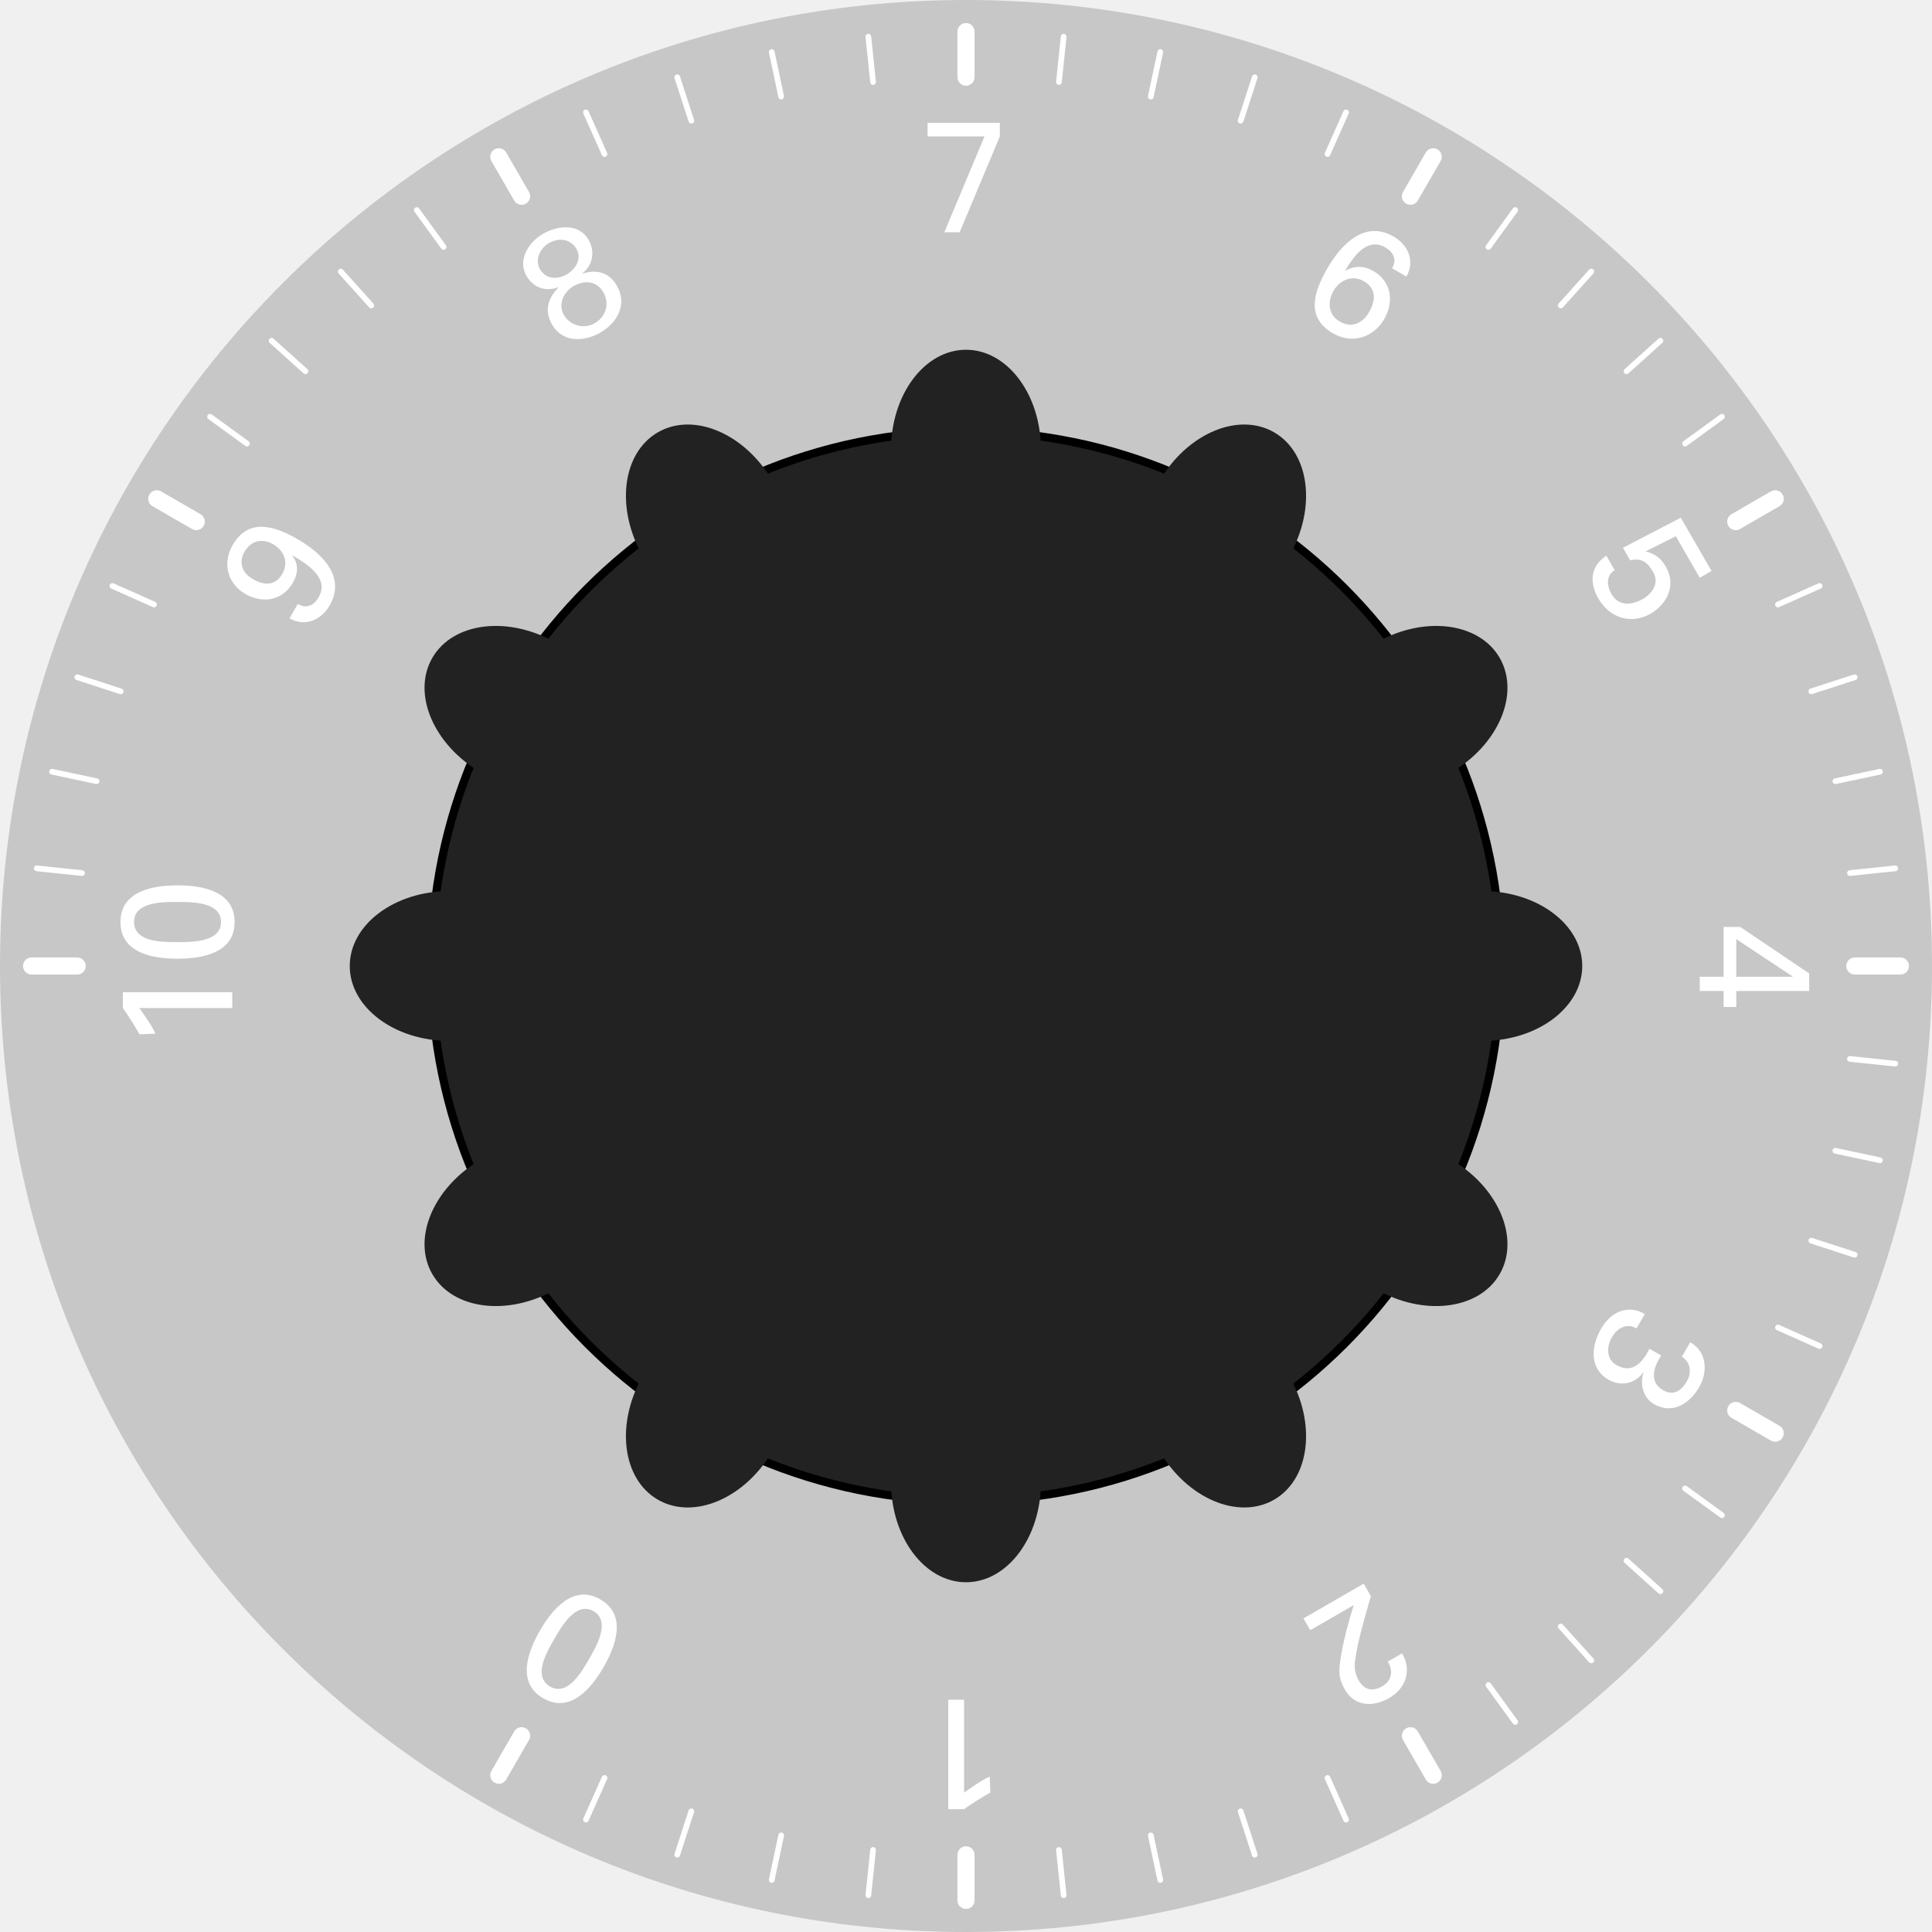
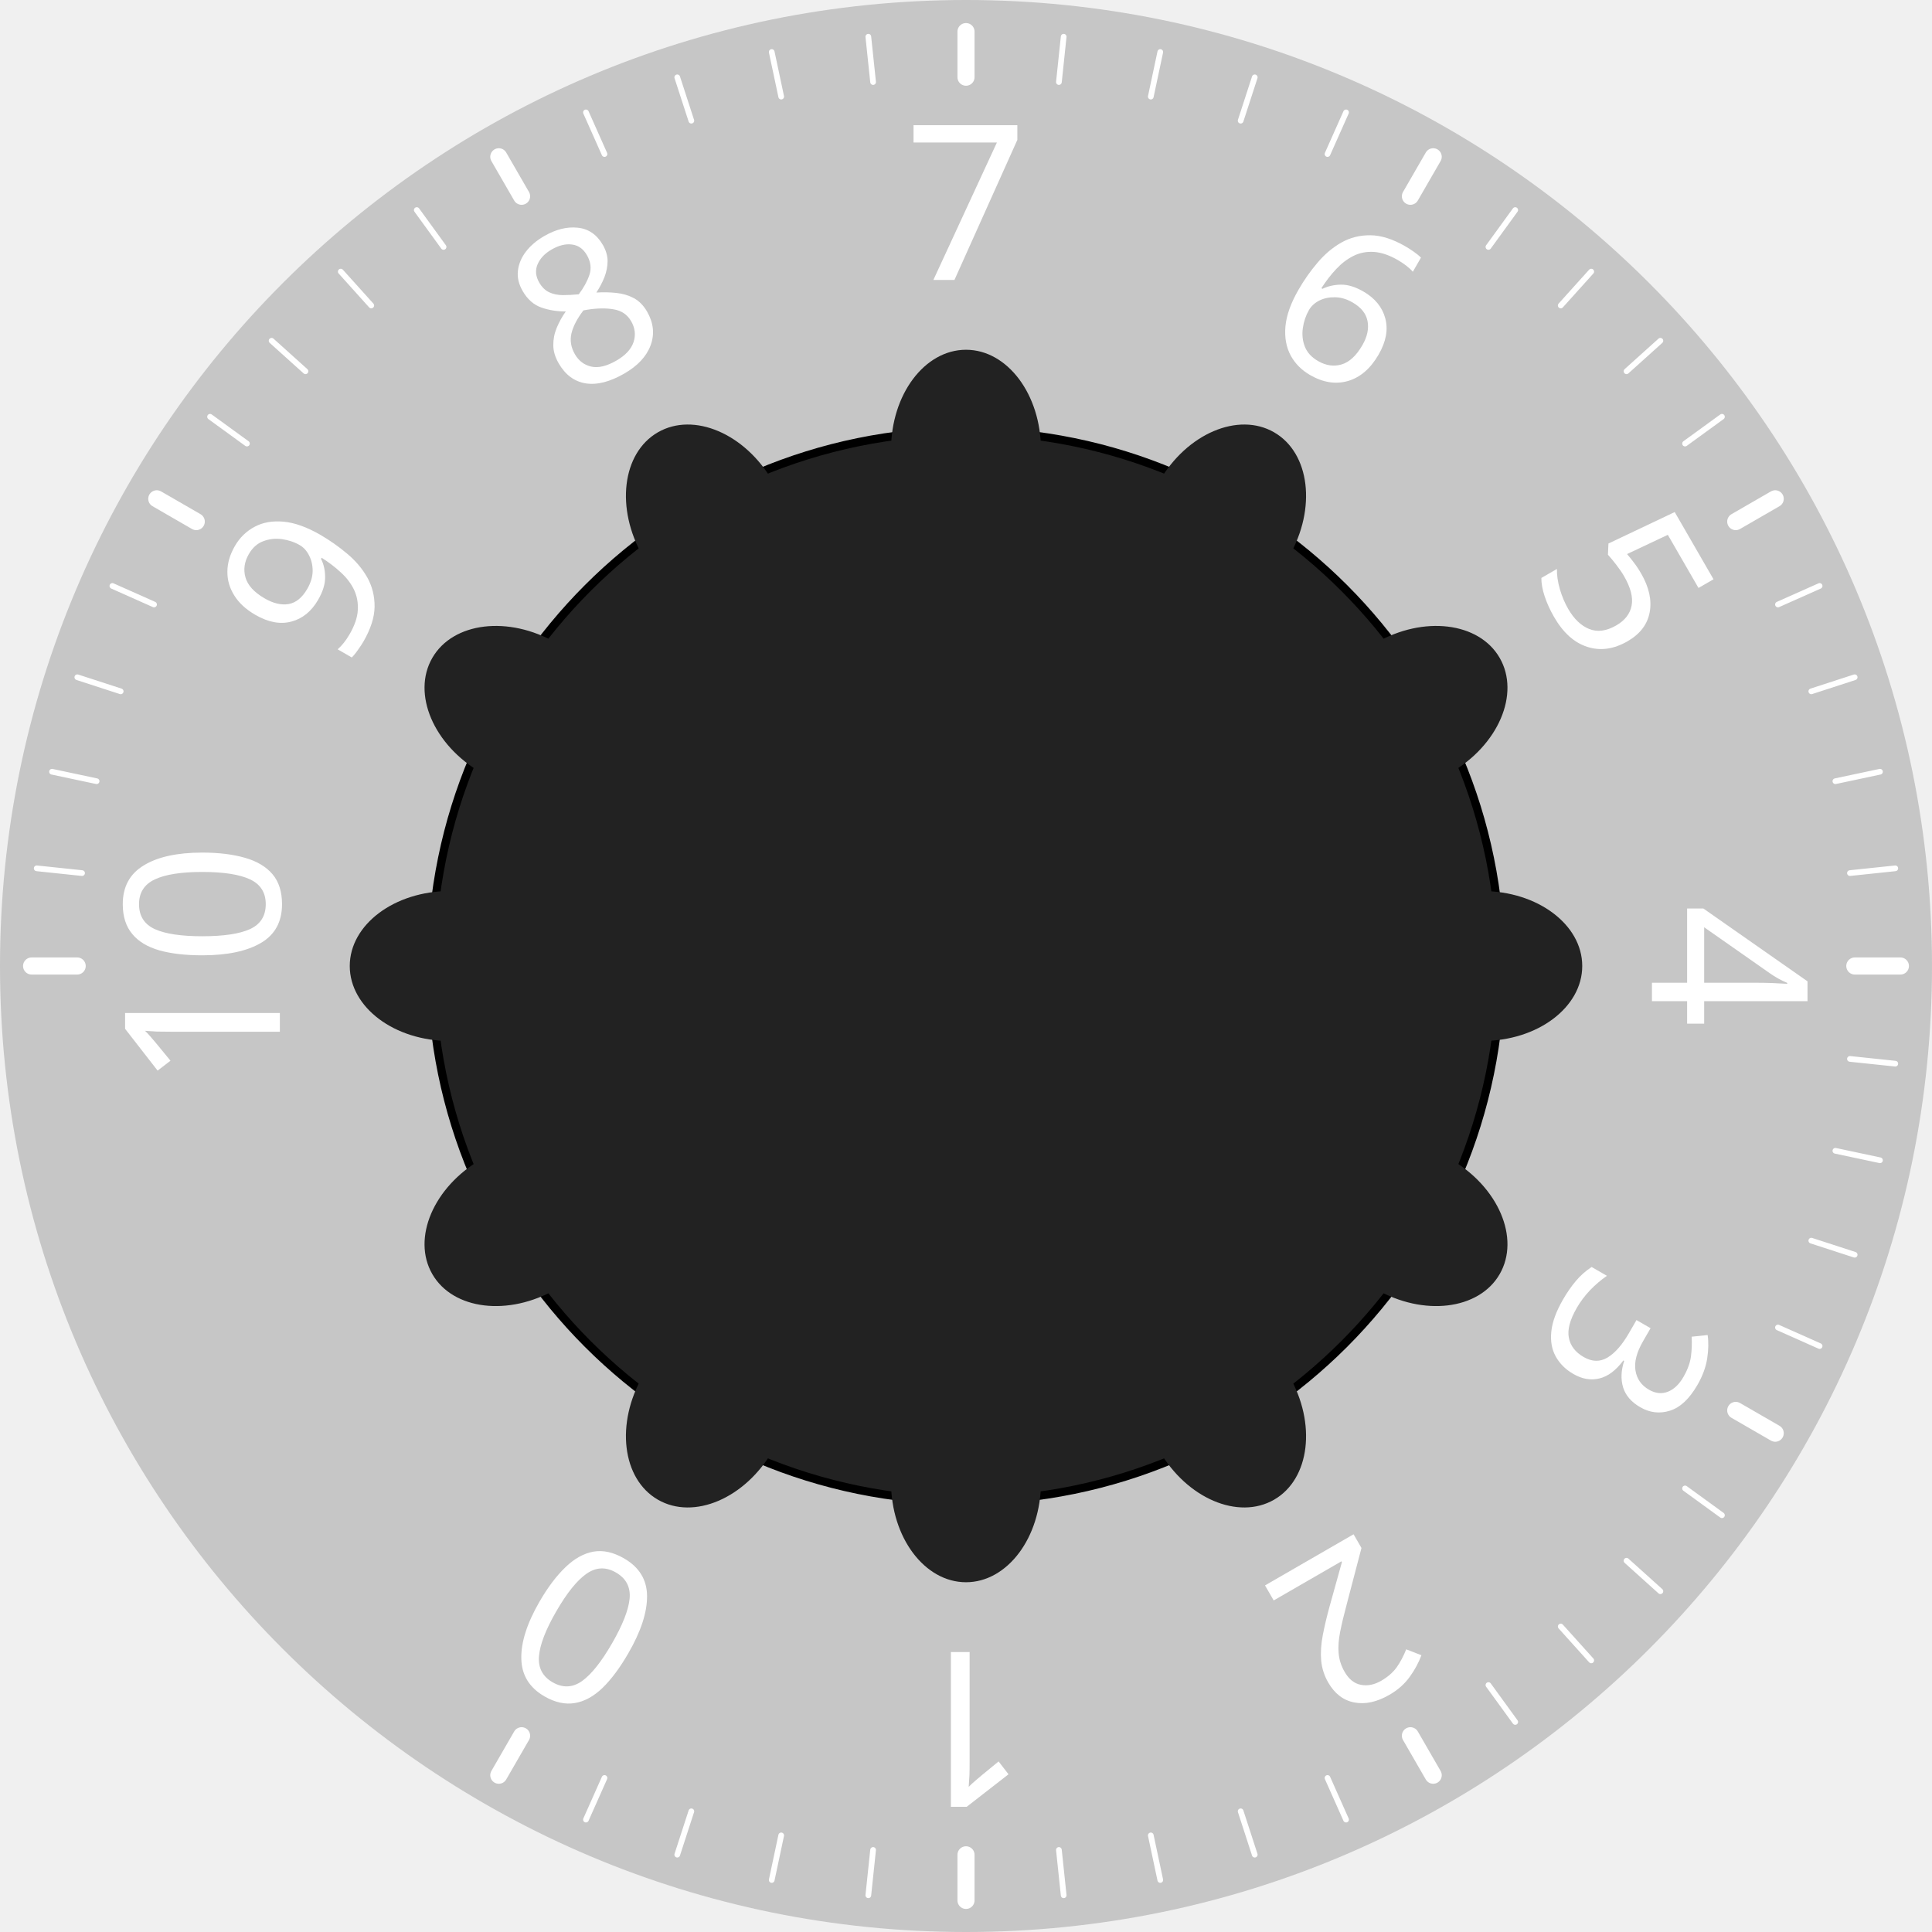
- <svg xmlns="http://www.w3.org/2000/svg" viewBox="0 0 200 200" width="200" height="200" version="1.1" id="svg75" xml:space="preserve">
-   <defs id="defs2">
-     <radialGradient id="gradienteVolumen" cx="100" cy="100" r="50" fx="80" fy="80" gradientUnits="userSpaceOnUse">
-       <stop offset="0%" style="stop-color:white;stop-opacity:0.4" id="stop1" />
-       <stop offset="100%" style="stop-color:black;stop-opacity:0.2" id="stop2" />
+ <svg xmlns="http://www.w3.org/2000/svg" viewBox="0 0 200 200" width="200" height="200">
+   <style>.s1ynwc1{stop-color:white;stop-opacity:0.4}.s1ynwc2{stop-color:black;stop-opacity:0.2}.s1ynwc3{display:inline;fill:#a1a1a1;fill-opacity:0.53}.s1ynwc4{fill:#fff}.s1ynwc5{stroke:#fff}.s1ynwc6{fill:#fff;font-family:'Univers 55';font-size:21.86px;font-stretch:normal;font-style:normal;font-variant:normal;font-weight:500;stroke-width:0.99}.s1ynwc7{stroke-width:0.99}</style>
+   <defs>
+     <radialGradient cx="100" cy="100" r="50" fx="80" fy="80" gradientUnits="userSpaceOnUse">
+       <stop offset="0%" class="s1ynwc1" />
+       <stop offset="100%" class="s1ynwc2" />
    </radialGradient>
    <line id="tickSmall" x1="100" y1="18" x2="100" y2="22" stroke="#ffffff" stroke-width="0.5" stroke-linecap="round" />
    <line id="tickBig" x1="100" y1="18" x2="100" y2="22" stroke="#ffffff" stroke-width="1.5" stroke-linecap="round" />
    <ellipse id="MuescaRedonda" cx="100" cy="38" rx="9" ry="12" fill="#222222" />
  </defs>
-   <g id="KNOB_SYNTHI_V3_CLOCKWISE">
-     <circle cx="100" cy="100" r="100" fill="#ffffff" fill-opacity="0.15" stroke="none" id="circle2" style="display:inline;fill:#a1a1a1;fill-opacity:0.526" />
-     <g id="AgarreCompleto" transform="matrix(0.862069,0,0,0.862069,13.7931,13.7931)">
-       <circle cx="100" cy="100" r="64.21" fill="#222222" stroke="#000000" stroke-width="0.988" id="circle3" />
-       <use href="#MuescaRedonda" id="use3" />
-       <use href="#MuescaRedonda" transform="rotate(30,100,100)" id="use4" />
-       <use href="#MuescaRedonda" transform="rotate(60,100,100)" id="use5" />
-       <use href="#MuescaRedonda" transform="rotate(90,100,100)" id="use6" />
-       <use href="#MuescaRedonda" transform="rotate(120,100,100)" id="use7" />
-       <use href="#MuescaRedonda" transform="rotate(150,100,100)" id="use8" />
-       <use href="#MuescaRedonda" transform="rotate(180,100,100)" id="use9" />
-       <use href="#MuescaRedonda" transform="rotate(-150,100,100)" id="use10" />
-       <use href="#MuescaRedonda" transform="rotate(-120,100,100)" id="use11" />
-       <use href="#MuescaRedonda" transform="rotate(-90,100,100)" id="use12" />
-       <use href="#MuescaRedonda" transform="rotate(-60,100,100)" id="use13" />
-       <use href="#MuescaRedonda" transform="rotate(-30,100,100)" id="use14" />
-       <circle cx="100" cy="100" r="58" fill="none" stroke="#222222" stroke-width="4" id="circle14" />
+   <g>
+     <circle cx="100" cy="100" r="100" fill="#ffffff" fill-opacity="0.15" stroke="none" class="s1ynwc3" />
+     <g transform="matrix(0.862069,0,0,0.862069,13.7931,13.7931)">
+       <circle cx="100" cy="100" r="64.21" fill="#222222" stroke="#000000" stroke-width="0.988" />
+       <use href="#MuescaRedonda" />
+       <use href="#MuescaRedonda" transform="rotate(30,100,100)" />
+       <use href="#MuescaRedonda" transform="rotate(60,100,100)" />
+       <use href="#MuescaRedonda" transform="rotate(90,100,100)" />
+       <use href="#MuescaRedonda" transform="rotate(120,100,100)" />
+       <use href="#MuescaRedonda" transform="rotate(150,100,100)" />
+       <use href="#MuescaRedonda" transform="rotate(180,100,100)" />
+       <use href="#MuescaRedonda" transform="rotate(-150,100,100)" />
+       <use href="#MuescaRedonda" transform="rotate(-120,100,100)" />
+       <use href="#MuescaRedonda" transform="rotate(-90,100,100)" />
+       <use href="#MuescaRedonda" transform="rotate(-60,100,100)" />
+       <use href="#MuescaRedonda" transform="rotate(-30,100,100)" />
+       <circle cx="100" cy="100" r="58" fill="none" stroke="#222222" stroke-width="4" />
    </g>
-     <g id="EscalaSistema" transform="matrix(0,-1.179616,1.179616,0,-17.9616,217.9616)">
-       <g id="Ticks" stroke="#ffffff" style="fill:#ffffff">
-         <use href="#tickBig" id="use15" style="stroke:#ffffff" />
-         <use href="#tickSmall" transform="rotate(6,100,100)" id="use16" style="stroke:#ffffff" />
-         <use href="#tickSmall" transform="rotate(12,100,100)" id="use17" style="stroke:#ffffff" />
-         <use href="#tickSmall" transform="rotate(18,100,100)" id="use18" style="stroke:#ffffff" />
-         <use href="#tickSmall" transform="rotate(24,100,100)" id="use19" style="stroke:#ffffff" />
-         <use href="#tickBig" transform="rotate(30,100,100)" id="use20" style="stroke:#ffffff" />
-         <use href="#tickSmall" transform="rotate(36,100,100)" id="use21" style="stroke:#ffffff" />
-         <use href="#tickSmall" transform="rotate(42,100,100)" id="use22" style="stroke:#ffffff" />
-         <use href="#tickSmall" transform="rotate(48,100,100)" id="use23" style="stroke:#ffffff" />
-         <use href="#tickSmall" transform="rotate(54,100,100)" id="use24" style="stroke:#ffffff" />
-         <use href="#tickBig" transform="rotate(60,100,100)" id="use25" style="stroke:#ffffff" />
-         <use href="#tickSmall" transform="rotate(66,100,100)" id="use26" style="stroke:#ffffff" />
-         <use href="#tickSmall" transform="rotate(72,100,100)" id="use27" style="stroke:#ffffff" />
-         <use href="#tickSmall" transform="rotate(78,100,100)" id="use28" style="stroke:#ffffff" />
-         <use href="#tickSmall" transform="rotate(84,100,100)" id="use29" style="stroke:#ffffff" />
-         <use href="#tickBig" transform="rotate(90,100,100)" id="use30" style="stroke:#ffffff" />
-         <use href="#tickSmall" transform="rotate(96,100,100)" id="use31" style="stroke:#ffffff" />
-         <use href="#tickSmall" transform="rotate(102,100,100)" id="use32" style="stroke:#ffffff" />
-         <use href="#tickSmall" transform="rotate(108,100,100)" id="use33" style="stroke:#ffffff" />
-         <use href="#tickSmall" transform="rotate(114,100,100)" id="use34" style="stroke:#ffffff" />
-         <use href="#tickBig" transform="rotate(120,100,100)" id="use35" style="stroke:#ffffff" />
-         <use href="#tickSmall" transform="rotate(126,100,100)" id="use36" style="stroke:#ffffff" />
-         <use href="#tickSmall" transform="rotate(132,100,100)" id="use37" style="stroke:#ffffff" />
-         <use href="#tickSmall" transform="rotate(138,100,100)" id="use38" style="stroke:#ffffff" />
-         <use href="#tickSmall" transform="rotate(144,100,100)" id="use39" style="stroke:#ffffff" />
-         <use href="#tickBig" transform="rotate(150,100,100)" id="use40" style="stroke:#ffffff" />
-         <use href="#tickSmall" transform="rotate(156,100,100)" id="use41" style="stroke:#ffffff" />
-         <use href="#tickSmall" transform="rotate(162,100,100)" id="use42" style="stroke:#ffffff" />
-         <use href="#tickSmall" transform="rotate(168,100,100)" id="use43" style="stroke:#ffffff" />
-         <use href="#tickSmall" transform="rotate(174,100,100)" id="use44" style="stroke:#ffffff" />
-         <use href="#tickBig" transform="rotate(180,100,100)" id="use45" style="stroke:#ffffff" />
-         <use href="#tickSmall" transform="rotate(-174,100,100)" id="use46" style="stroke:#ffffff" />
-         <use href="#tickSmall" transform="rotate(-168,100,100)" id="use47" style="stroke:#ffffff" />
-         <use href="#tickSmall" transform="rotate(-162,100,100)" id="use48" style="stroke:#ffffff" />
-         <use href="#tickSmall" transform="rotate(-156,100,100)" id="use49" style="stroke:#ffffff" />
-         <use href="#tickBig" transform="rotate(-150,100,100)" id="use50" style="stroke:#ffffff" />
-         <use href="#tickSmall" transform="rotate(-144,100,100)" id="use51" style="stroke:#ffffff" />
-         <use href="#tickSmall" transform="rotate(-138,100,100)" id="use52" style="stroke:#ffffff" />
-         <use href="#tickSmall" transform="rotate(-132,100,100)" id="use53" style="stroke:#ffffff" />
-         <use href="#tickSmall" transform="rotate(-126,100,100)" id="use54" style="stroke:#ffffff" />
-         <use href="#tickBig" transform="rotate(-120,100,100)" id="use55" style="stroke:#ffffff" />
-         <use href="#tickSmall" transform="rotate(-114,100,100)" id="use56" style="stroke:#ffffff" />
-         <use href="#tickSmall" transform="rotate(-108,100,100)" id="use57" style="stroke:#ffffff" />
-         <use href="#tickSmall" transform="rotate(-102,100,100)" id="use58" style="stroke:#ffffff" />
-         <use href="#tickSmall" transform="rotate(-96,100,100)" id="use59" style="stroke:#ffffff" />
-         <use href="#tickBig" transform="rotate(-90,100,100)" id="use60" style="stroke:#ffffff" />
-         <use href="#tickSmall" transform="rotate(-84,100,100)" id="use61" style="stroke:#ffffff" />
-         <use href="#tickSmall" transform="rotate(-78,100,100)" id="use62" style="stroke:#ffffff" />
-         <use href="#tickSmall" transform="rotate(-72,100,100)" id="use63" style="stroke:#ffffff" />
-         <use href="#tickSmall" transform="rotate(-66,100,100)" id="use64" style="stroke:#ffffff" />
-         <use href="#tickBig" transform="rotate(-60,100,100)" id="use65" style="stroke:#ffffff" />
+     <g transform="matrix(0,-1.179616,1.179616,0,-17.9616,217.9616)">
+       <g stroke="#ffffff" class="s1ynwc4">
+         <use href="#tickBig" class="s1ynwc5" />
+         <use href="#tickSmall" transform="rotate(6,100,100)" class="s1ynwc5" />
+         <use href="#tickSmall" transform="rotate(12,100,100)" class="s1ynwc5" />
+         <use href="#tickSmall" transform="rotate(18,100,100)" class="s1ynwc5" />
+         <use href="#tickSmall" transform="rotate(24,100,100)" class="s1ynwc5" />
+         <use href="#tickBig" transform="rotate(30,100,100)" class="s1ynwc5" />
+         <use href="#tickSmall" transform="rotate(36,100,100)" class="s1ynwc5" />
+         <use href="#tickSmall" transform="rotate(42,100,100)" class="s1ynwc5" />
+         <use href="#tickSmall" transform="rotate(48,100,100)" class="s1ynwc5" />
+         <use href="#tickSmall" transform="rotate(54,100,100)" class="s1ynwc5" />
+         <use href="#tickBig" transform="rotate(60,100,100)" class="s1ynwc5" />
+         <use href="#tickSmall" transform="rotate(66,100,100)" class="s1ynwc5" />
+         <use href="#tickSmall" transform="rotate(72,100,100)" class="s1ynwc5" />
+         <use href="#tickSmall" transform="rotate(78,100,100)" class="s1ynwc5" />
+         <use href="#tickSmall" transform="rotate(84,100,100)" class="s1ynwc5" />
+         <use href="#tickBig" transform="rotate(90,100,100)" class="s1ynwc5" />
+         <use href="#tickSmall" transform="rotate(96,100,100)" class="s1ynwc5" />
+         <use href="#tickSmall" transform="rotate(102,100,100)" class="s1ynwc5" />
+         <use href="#tickSmall" transform="rotate(108,100,100)" class="s1ynwc5" />
+         <use href="#tickSmall" transform="rotate(114,100,100)" class="s1ynwc5" />
+         <use href="#tickBig" transform="rotate(120,100,100)" class="s1ynwc5" />
+         <use href="#tickSmall" transform="rotate(126,100,100)" class="s1ynwc5" />
+         <use href="#tickSmall" transform="rotate(132,100,100)" class="s1ynwc5" />
+         <use href="#tickSmall" transform="rotate(138,100,100)" class="s1ynwc5" />
+         <use href="#tickSmall" transform="rotate(144,100,100)" class="s1ynwc5" />
+         <use href="#tickBig" transform="rotate(150,100,100)" class="s1ynwc5" />
+         <use href="#tickSmall" transform="rotate(156,100,100)" class="s1ynwc5" />
+         <use href="#tickSmall" transform="rotate(162,100,100)" class="s1ynwc5" />
+         <use href="#tickSmall" transform="rotate(168,100,100)" class="s1ynwc5" />
+         <use href="#tickSmall" transform="rotate(174,100,100)" class="s1ynwc5" />
+         <use href="#tickBig" transform="rotate(180,100,100)" class="s1ynwc5" />
+         <use href="#tickSmall" transform="rotate(-174,100,100)" class="s1ynwc5" />
+         <use href="#tickSmall" transform="rotate(-168,100,100)" class="s1ynwc5" />
+         <use href="#tickSmall" transform="rotate(-162,100,100)" class="s1ynwc5" />
+         <use href="#tickSmall" transform="rotate(-156,100,100)" class="s1ynwc5" />
+         <use href="#tickBig" transform="rotate(-150,100,100)" class="s1ynwc5" />
+         <use href="#tickSmall" transform="rotate(-144,100,100)" class="s1ynwc5" />
+         <use href="#tickSmall" transform="rotate(-138,100,100)" class="s1ynwc5" />
+         <use href="#tickSmall" transform="rotate(-132,100,100)" class="s1ynwc5" />
+         <use href="#tickSmall" transform="rotate(-126,100,100)" class="s1ynwc5" />
+         <use href="#tickBig" transform="rotate(-120,100,100)" class="s1ynwc5" />
+         <use href="#tickSmall" transform="rotate(-114,100,100)" class="s1ynwc5" />
+         <use href="#tickSmall" transform="rotate(-108,100,100)" class="s1ynwc5" />
+         <use href="#tickSmall" transform="rotate(-102,100,100)" class="s1ynwc5" />
+         <use href="#tickSmall" transform="rotate(-96,100,100)" class="s1ynwc5" />
+         <use href="#tickBig" transform="rotate(-90,100,100)" class="s1ynwc5" />
+         <use href="#tickSmall" transform="rotate(-84,100,100)" class="s1ynwc5" />
+         <use href="#tickSmall" transform="rotate(-78,100,100)" class="s1ynwc5" />
+         <use href="#tickSmall" transform="rotate(-72,100,100)" class="s1ynwc5" />
+         <use href="#tickSmall" transform="rotate(-66,100,100)" class="s1ynwc5" />
+         <use href="#tickBig" transform="rotate(-60,100,100)" class="s1ynwc5" />
      </g>
-       <g id="NumerosRadiales" font-family="Arial, sans-serif" font-size="11px" font-weight="bold" fill="#ffffff" text-anchor="middle" transform="matrix(0.9198797,0,0,0.9198797,8.012029,8.01203)">
-         <path d="m 97.496,19.56 h -1.509 c -0.543,0.422 -2.112,1.388 -2.504,1.584 l 0.06,1.524 c 0.875,-0.392 1.644,-0.981 2.444,-1.524 v 8.856 h 1.509 z m 6.698,-0.226 c -3.002,0 -3.5,3.183 -3.5,5.446 0,2.263 0.498,5.446 3.5,5.446 3.002,0 3.5,-3.183 3.5,-5.446 0,-2.263 -0.498,-5.446 -3.5,-5.446 z m 0,1.297 c 1.961,0 1.916,2.806 1.916,4.149 0,1.297 0.03,4.149 -1.916,4.149 -1.946,0 -1.916,-2.851 -1.916,-4.149 0,-1.343 -0.045,-4.149 1.916,-4.149 z" id="text65" style="font-weight:500;font-size:15.086px;font-family:'Univers 55';-inkscape-font-specification:'Univers 55, Medium'" aria-label="10" />
-         <path d="m 138.398,-40.76 c 0,1.267 -0.784,2.172 -2.037,2.172 -1.267,0 -1.81,-0.89 -1.81,-2.172 0,-1.222 0.694,-2.006 1.856,-2.006 1.328,0 1.991,0.905 1.991,2.006 z m -2.022,-3.304 c -2.082,0 -3.5,1.569 -3.409,3.545 0.09,1.841 1.252,3.168 3.093,3.228 1.026,0.03 1.931,-0.362 2.323,-1.373 l 0.015,0.03 c -0.015,1.735 -0.136,4.164 -2.203,4.164 -0.92,0 -1.569,-0.453 -1.554,-1.403 h -1.584 c 0,1.69 1.358,2.7 2.972,2.7 3.198,0 3.953,-3.168 3.953,-5.808 0,-2.595 -0.573,-5.084 -3.606,-5.084 z" id="text66" style="font-weight:500;font-size:15.086px;font-family:'Univers 55';-inkscape-font-specification:'Univers 55, Medium'" transform="rotate(30)" aria-label="9" />
-         <path d="m 136.603,-111.491 c 1.147,0 2.172,0.619 2.172,1.916 0,1.373 -1.056,2.157 -2.172,2.157 -1.267,0 -2.172,-1.056 -2.172,-2.157 0,-1.116 1.041,-1.916 2.172,-1.916 z m 2.022,-2.942 c 0,1.086 -1.026,1.644 -2.022,1.644 -1.056,0 -1.961,-0.603 -1.961,-1.72 0,-1.041 1.056,-1.72 1.961,-1.72 1.131,0 2.022,0.709 2.022,1.795 z m -3.319,2.338 c -1.388,0.362 -2.308,1.252 -2.308,2.746 0,2.037 1.841,2.972 3.606,2.972 1.886,0 3.606,-1.041 3.606,-3.078 0,-1.478 -0.875,-2.353 -2.293,-2.655 v -0.03 0.015 c 1.282,-0.166 2.142,-1.192 2.142,-2.474 0,-1.886 -1.916,-2.67 -3.455,-2.67 -1.78,0 -3.394,1.041 -3.394,2.67 0,1.313 0.8,2.263 2.097,2.474 z" id="text67" style="font-weight:500;font-size:15.086px;font-family:'Univers 55';-inkscape-font-specification:'Univers 55, Medium'" transform="rotate(60)" aria-label="8" />
-         <path d="m 96.334,-179.143 h 5.431 l -3.832,9.142 h 1.463 l 3.832,-9.142 v -1.297 h -6.894 z" id="text68" style="font-weight:500;font-size:15.086px;font-family:'Univers 55';-inkscape-font-specification:'Univers 55, Medium'" transform="rotate(90)" aria-label="7" />
-         <path d="m 34.762,-209.937 c 0,-1.177 0.784,-2.218 2.037,-2.218 1.418,0 1.916,1.026 1.916,2.308 0,1.222 -0.649,2.172 -1.961,2.172 -1.328,0 -1.991,-1.071 -1.991,-2.263 z m 1.991,3.56 c 2.082,0 3.545,-1.569 3.545,-3.621 0,-1.916 -1.192,-3.455 -3.198,-3.455 -1.056,0 -1.871,0.498 -2.308,1.313 l -0.03,-0.03 c 0.015,-1.373 0.136,-3.802 2.203,-3.802 0.92,0 1.569,0.453 1.554,1.403 h 1.584 c 0,-1.69 -1.358,-2.7 -2.972,-2.7 -3.198,0 -3.953,3.168 -3.953,5.808 0,2.595 0.543,5.084 3.575,5.084 z" id="text69" style="font-weight:500;font-size:15.086px;font-family:'Univers 55';-inkscape-font-specification:'Univers 55, Medium'" transform="rotate(120)" aria-label="6" />
-         <path d="m -39.544,-217.042 -0.272,6.216 h 1.373 c 0.332,-1.071 0.996,-1.343 2.067,-1.343 1.222,0 1.735,1.086 1.735,2.142 0,1.192 -0.528,2.353 -1.886,2.353 -0.935,0 -1.81,-0.422 -1.841,-1.403 h -1.584 c 0.091,1.841 1.418,2.7 3.153,2.7 2.127,0 3.741,-1.433 3.741,-3.591 0,-1.856 -1.147,-3.5 -3.123,-3.5 -1.011,0 -1.539,0.256 -2.263,0.935 l 0.196,-3.213 h 4.571 v -1.297 z" id="text70" style="font-weight:500;font-size:15.086px;font-family:'Univers 55';-inkscape-font-specification:'Univers 55, Medium'" transform="rotate(150)" aria-label="5" />
-         <path d="m -98.974,-173.485 h -3.591 l 3.56,-5.371 h 0.03 z m 0,3.485 h 1.358 v -2.278 h 1.524 v -1.207 H -97.617 v -6.955 h -1.675 l -4.435,6.578 v 1.584 h 4.752 z" id="text71" style="font-weight:500;font-size:15.086px;font-family:'Univers 55';-inkscape-font-specification:'Univers 55, Medium'" transform="scale(-1)" aria-label="4" />
-         <path d="m -137.583,-111.325 c 1.478,-0.09 2.927,0.196 2.927,1.976 0,1.086 -1.041,1.675 -2.082,1.675 -1.056,0 -1.931,-0.573 -1.901,-1.614 h -1.584 c -0.03,1.901 1.478,2.912 3.259,2.912 2.203,0 3.892,-1.071 3.892,-3.032 0,-1.343 -0.905,-2.414 -2.278,-2.534 v -0.03 c 1.131,-0.211 2.127,-1.162 2.127,-2.353 0,-2.052 -1.735,-2.942 -3.575,-2.942 -1.675,0 -3.289,1.056 -3.259,2.881 h 1.584 c 0.03,-0.981 0.845,-1.584 1.78,-1.584 1.056,0 1.886,0.392 1.886,1.554 0,1.569 -1.509,1.886 -2.776,1.795 z" id="text72" style="font-weight:500;font-size:15.086px;font-family:'Univers 55';-inkscape-font-specification:'Univers 55, Medium'" transform="rotate(-150)" aria-label="3" />
-         <path d="m -133.359,-34.695 h -4.767 v -0.03 c 0.966,-0.86 2.746,-2.64 3.636,-3.787 0.754,-0.95 1.101,-1.509 1.101,-2.761 0,-1.69 -1.282,-2.791 -3.274,-2.791 -1.825,0 -3.198,1.207 -3.183,3.078 h 1.584 c -0.06,-0.996 0.573,-1.78 1.614,-1.78 1.056,0 1.675,0.528 1.675,1.614 0,0.784 -0.256,1.313 -0.724,1.916 -1.297,1.629 -2.821,3.017 -4.3,4.466 v 1.373 h 6.638 z" id="text73" style="font-weight:500;font-size:15.086px;font-family:'Univers 55';-inkscape-font-specification:'Univers 55, Medium'" transform="rotate(-120)" aria-label="2" />
-         <path d="m -98.31,19.56 h -1.509 c -0.543,0.422 -2.112,1.388 -2.504,1.584 l 0.06,1.524 c 0.875,-0.392 1.644,-0.981 2.444,-1.524 v 8.856 h 1.509 z" id="text74" style="font-weight:500;font-size:15.086px;font-family:'Univers 55';-inkscape-font-specification:'Univers 55, Medium'" transform="rotate(-90)" aria-label="1" />
-         <path d="m -36.603,55.937 c -3.002,0 -3.5,3.183 -3.5,5.446 0,2.263 0.498,5.446 3.5,5.446 3.002,0 3.5,-3.183 3.5,-5.446 0,-2.263 -0.498,-5.446 -3.5,-5.446 z m 0,1.297 c 1.961,0 1.916,2.806 1.916,4.149 0,1.297 0.03,4.149 -1.916,4.149 -1.946,0 -1.916,-2.851 -1.916,-4.149 0,-1.343 -0.045,-4.149 1.916,-4.149 z" id="text75" style="font-weight:500;font-size:15.086px;font-family:'Univers 55';-inkscape-font-specification:'Univers 55, Medium'" transform="rotate(-60)" aria-label="0" />
+       <g font-family="Arial, sans-serif" font-size="11px" font-weight="bold" fill="#ffffff" text-anchor="middle" transform="matrix(0.8701787,0,0,0.8701787,12.98213,12.97389)">
+         <text class="s1ynwc6" x="100" y="30.81">
+           <tspan x="100" y="30.81" class="s1ynwc7">10</tspan>
+         </text>
+         <text transform="rotate(30)" class="s1ynwc6" x="136.6" y="-32.59">9</text>
+         <text transform="rotate(60)" class="s1ynwc6" x="136.6" y="-105.79">8</text>
+         <text transform="rotate(90)" class="s1ynwc6" x="100" y="-169.19">7</text>
+         <text transform="rotate(120)" class="s1ynwc6" x="36.6" y="-205.79">6</text>
+         <text transform="rotate(150)" class="s1ynwc6" x="-36.6" y="-205.79">5</text>
+         <text transform="scale(-1)" class="s1ynwc6" x="-100" y="-169.19">4</text>
+         <text transform="rotate(-150)" class="s1ynwc6" x="-136.6" y="-105.79">3</text>
+         <text transform="rotate(-120)" class="s1ynwc6" x="-136.6" y="-32.58">2</text>
+         <text transform="rotate(-90)" class="s1ynwc6" x="-100" y="30.81">1</text>
+         <text transform="rotate(-60)" class="s1ynwc6" x="-36.6" y="67.41">0</text>
      </g>
    </g>
  </g>
</svg>
